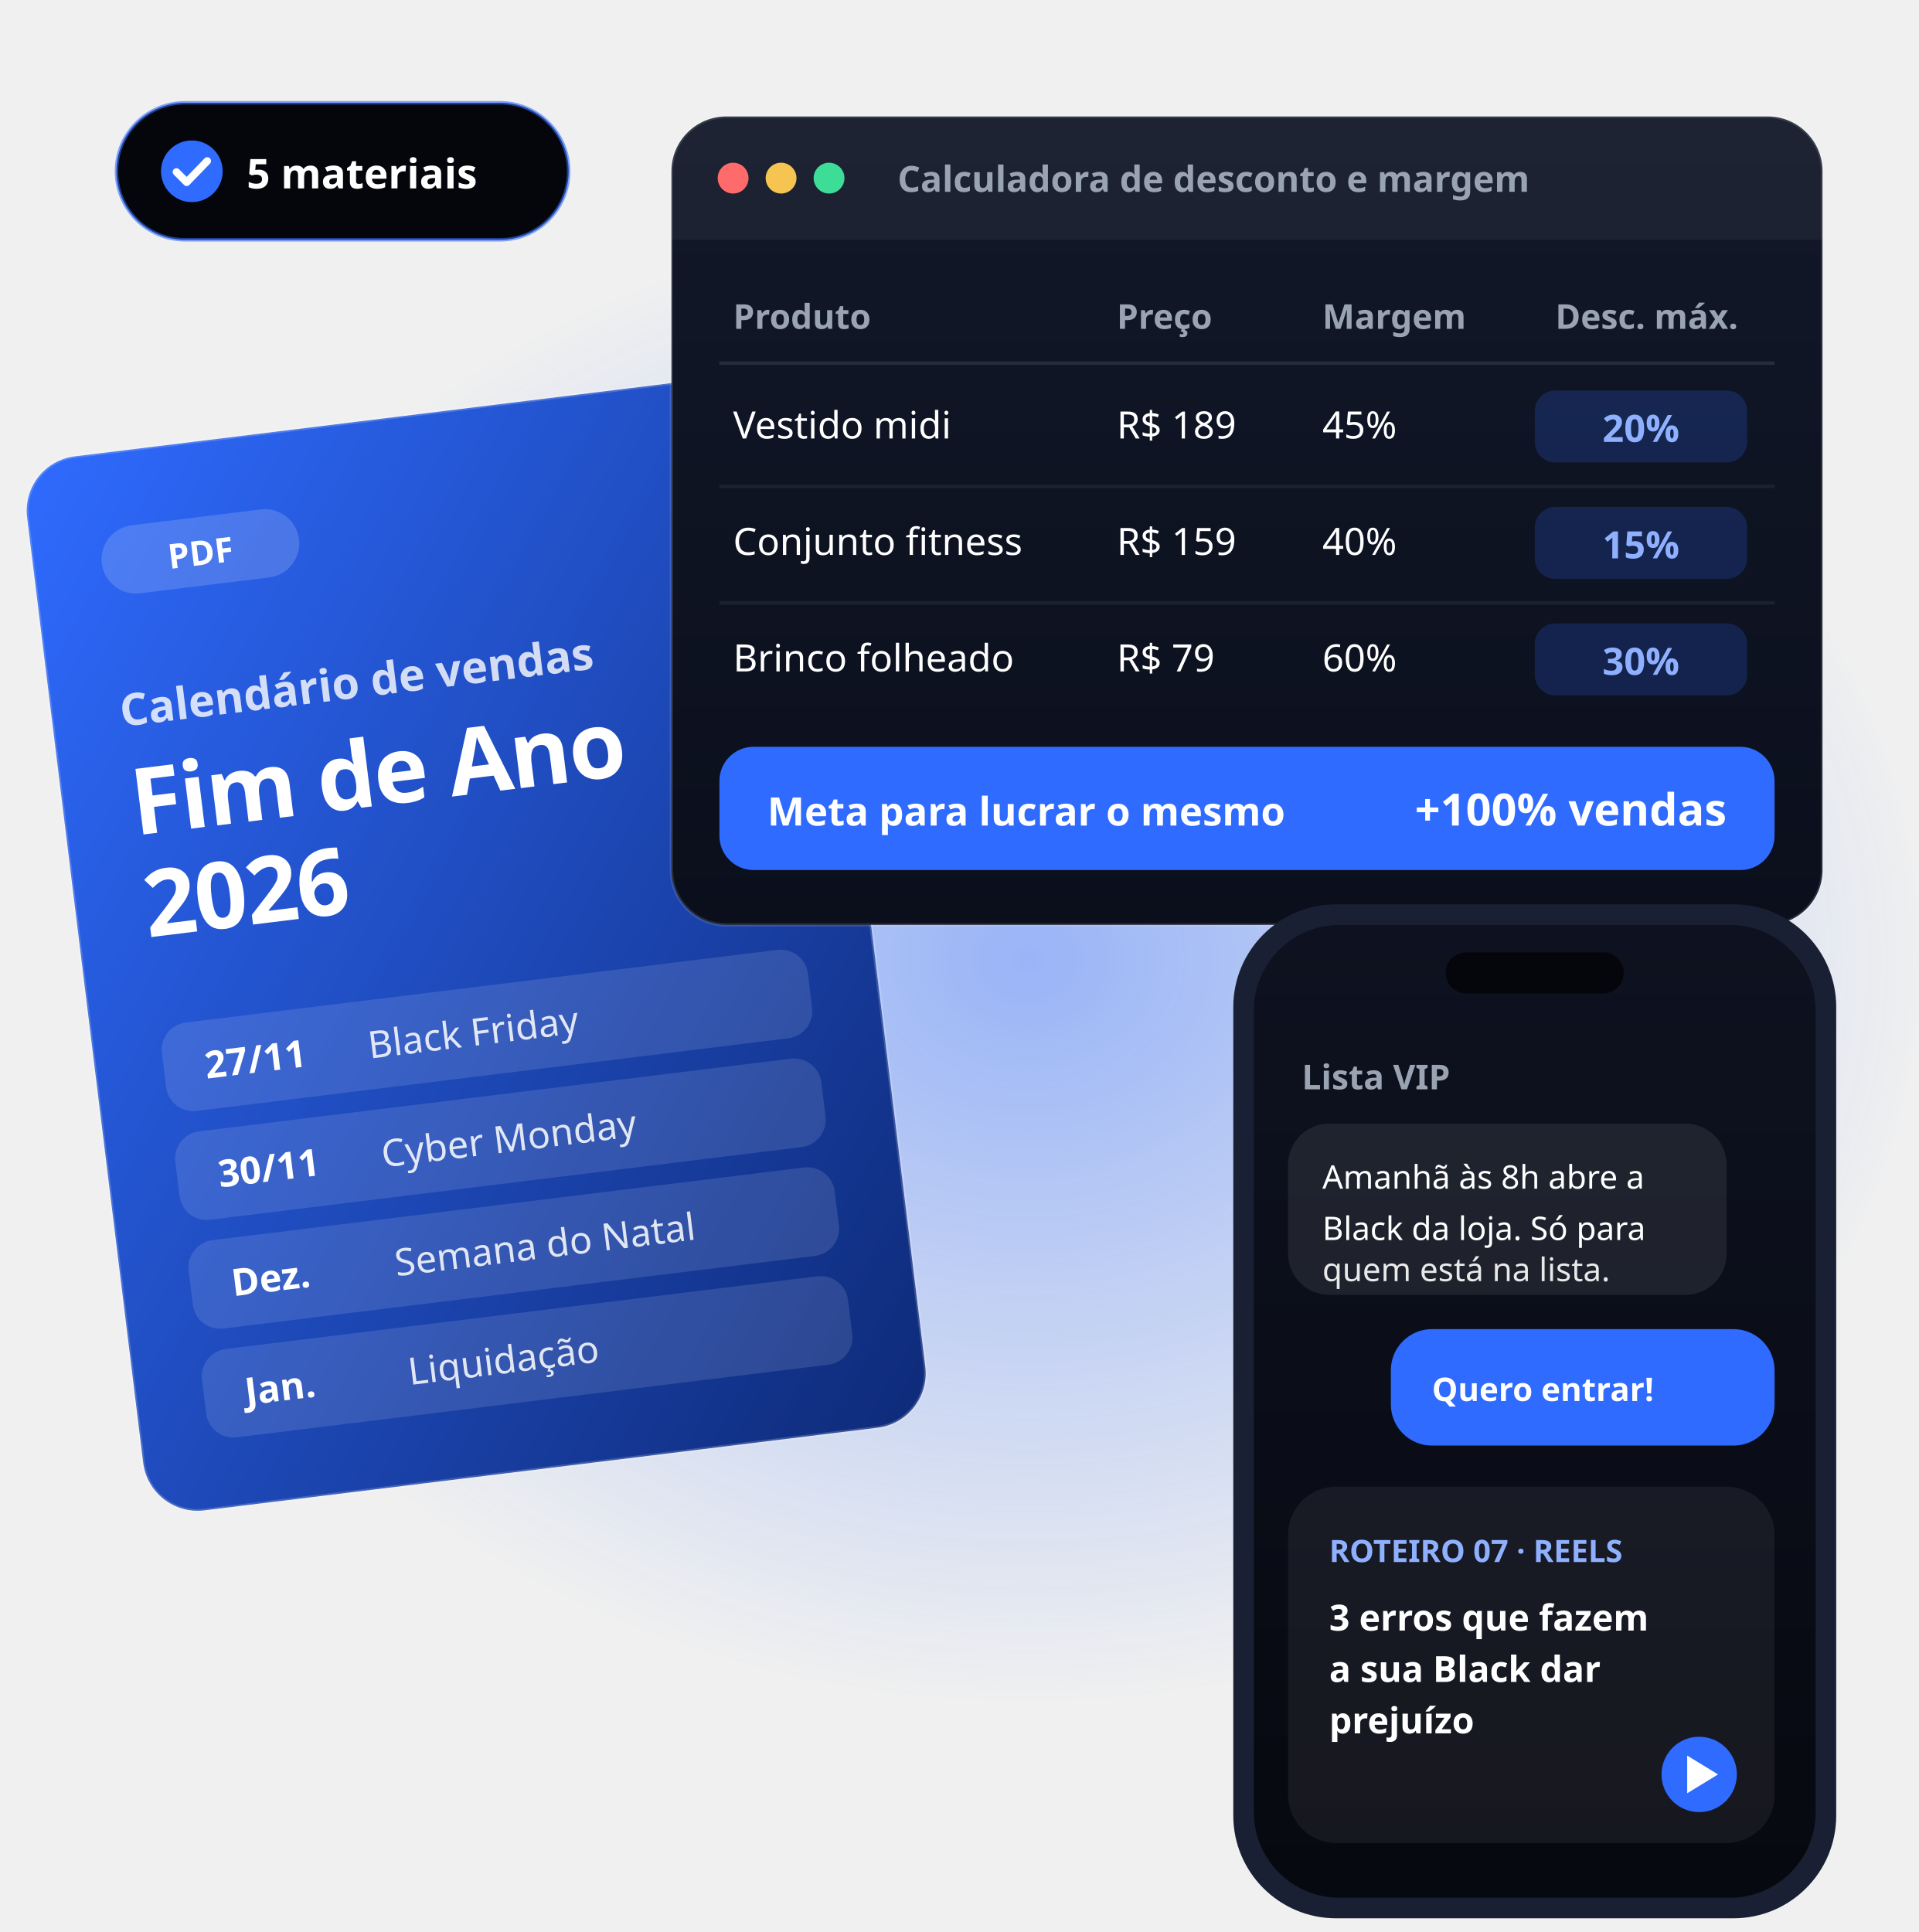
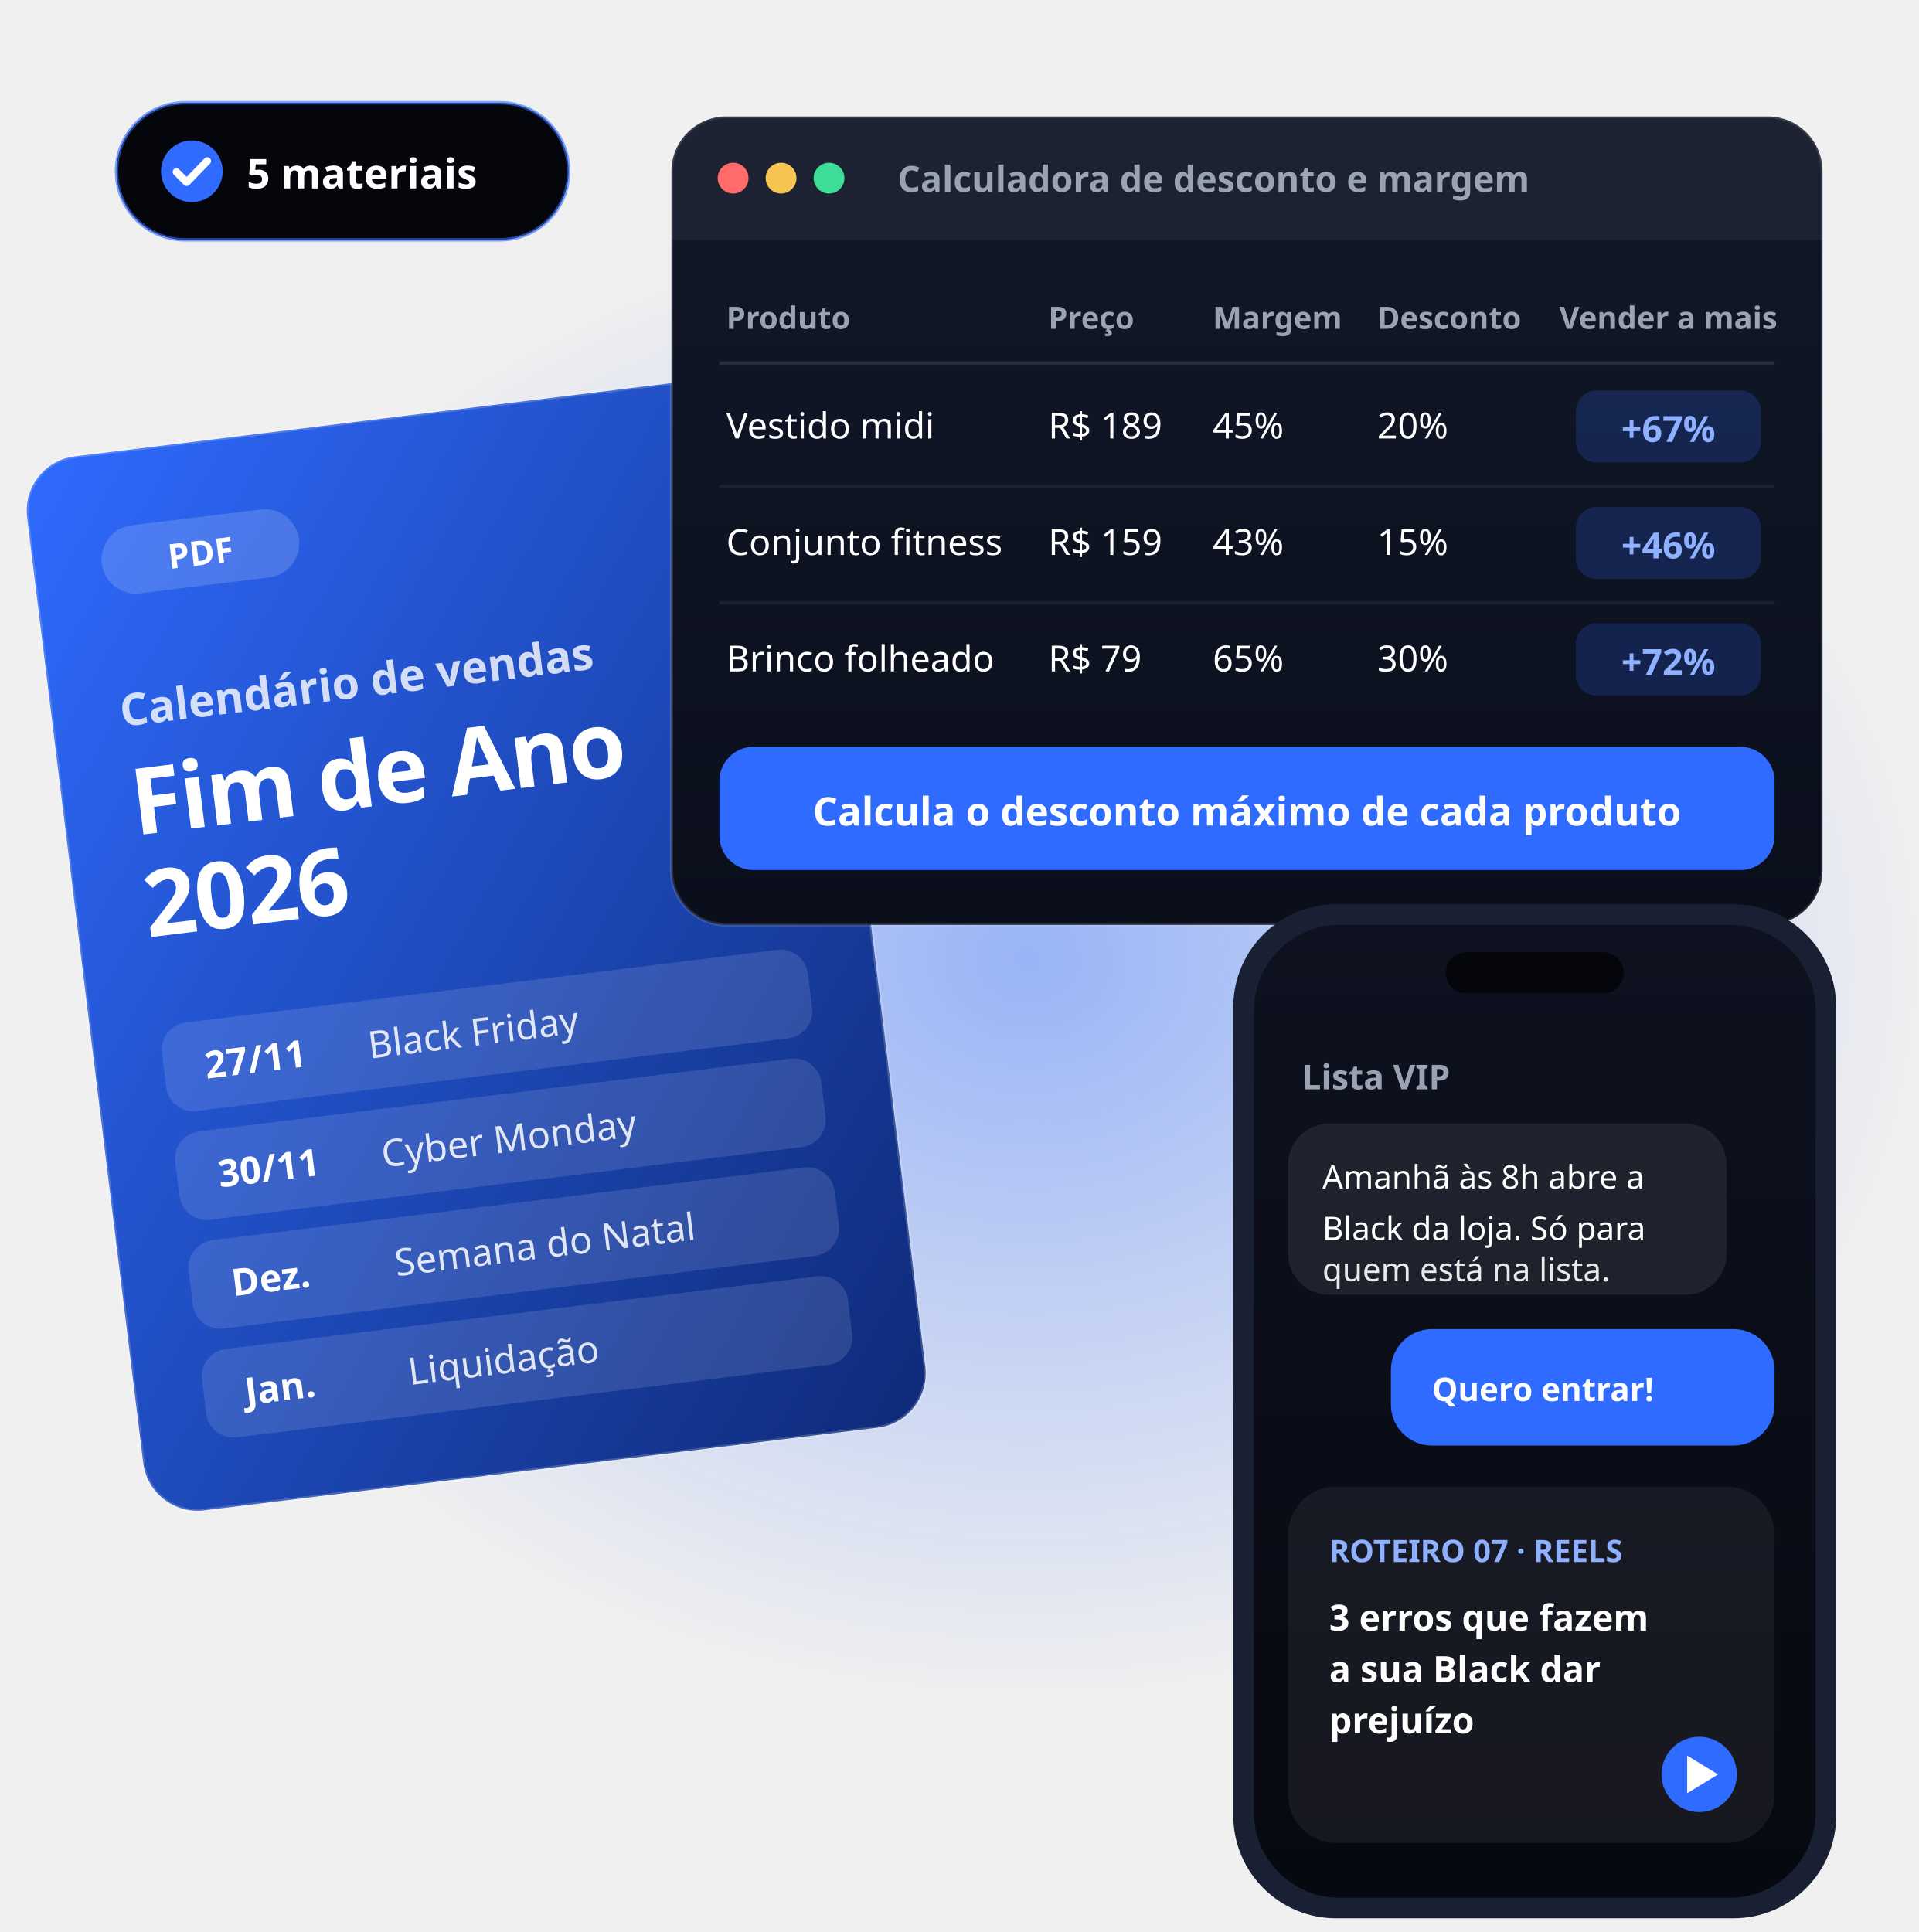
<svg xmlns="http://www.w3.org/2000/svg" viewBox="0 0 560 564" role="img" aria-labelledby="mk-t" font-family="Poppins, system-ui, sans-serif">
  <defs>
    <linearGradient id="mk-pdf" x1="0" y1="0" x2="1" y2="1">
      <stop offset="0" stop-color="#2F6BFF" />
      <stop offset="1" stop-color="#0E2A78" />
    </linearGradient>
    <linearGradient id="mk-sheet" x1="0" y1="0" x2="0" y2="1">
      <stop offset="0" stop-color="#121829" />
      <stop offset="1" stop-color="#0B0F1C" />
    </linearGradient>
    <linearGradient id="mk-phone" x1="0" y1="0" x2="0" y2="1">
      <stop offset="0" stop-color="#0E1220" />
      <stop offset="1" stop-color="#070910" />
    </linearGradient>
    <radialGradient id="mk-glow" cx="0.5" cy="0.5" r="0.5">
      <stop offset="0" stop-color="#2F6BFF" stop-opacity="0.45" />
      <stop offset="1" stop-color="#2F6BFF" stop-opacity="0" />
    </radialGradient>
  </defs>
  <ellipse cx="300" cy="280" rx="260" ry="220" fill="url(#mk-glow)" />
  <g transform="translate(24 120) rotate(-7 115 155)">
    <rect width="230" height="310" rx="16" fill="url(#mk-pdf)" />
    <rect width="230" height="310" rx="16" fill="none" stroke="#FFFFFF" stroke-opacity="0.18" />
    <rect x="20" y="22" width="58" height="20" rx="10" fill="#FFFFFF" fill-opacity="0.16" />
    <text x="49" y="36" text-anchor="middle" font-size="10" font-weight="700" fill="#FFFFFF">PDF</text>
    <text x="20" y="80" font-size="13" font-weight="700" fill="#FFFFFF" fill-opacity="0.8">Calendário de vendas</text>
    <text x="20" y="112" font-size="27" font-weight="800" fill="#FFFFFF" letter-spacing="-0.5">Fim de Ano</text>
    <text x="20" y="142" font-size="27" font-weight="800" fill="#FFFFFF" letter-spacing="-0.5">2026</text>
    <g font-size="11" font-weight="700" fill="#FFFFFF">
      <rect x="20" y="168" width="190" height="26" rx="8" fill="#FFFFFF" fill-opacity="0.12" />
      <text x="32" y="185">27/11</text>
      <text x="80" y="185" font-weight="400" fill-opacity="0.85">Black Friday</text>
      <rect x="20" y="200" width="190" height="26" rx="8" fill="#FFFFFF" fill-opacity="0.12" />
      <text x="32" y="217">30/11</text>
      <text x="80" y="217" font-weight="400" fill-opacity="0.85">Cyber Monday</text>
      <rect x="20" y="232" width="190" height="26" rx="8" fill="#FFFFFF" fill-opacity="0.12" />
      <text x="32" y="249">Dez.</text>
      <text x="80" y="249" font-weight="400" fill-opacity="0.85">Semana do Natal</text>
      <rect x="20" y="264" width="190" height="26" rx="8" fill="#FFFFFF" fill-opacity="0.12" />
      <text x="32" y="281">Jan.</text>
      <text x="80" y="281" font-weight="400" fill-opacity="0.85">Liquidação</text>
    </g>
  </g>
  <g transform="translate(196 34)">
    <rect width="336" height="236" rx="16" fill="url(#mk-sheet)" />
    <rect width="336" height="236" rx="16" fill="none" stroke="#FFFFFF" stroke-opacity="0.12" />
    <path d="M0 16a16 16 0 0 1 16-16h304a16 16 0 0 1 16 16v20H0z" fill="#FFFFFF" fill-opacity="0.05" />
    <circle cx="18" cy="18" r="4.5" fill="#FF6B6B" />
    <circle cx="32" cy="18" r="4.5" fill="#F5C451" />
    <circle cx="46" cy="18" r="4.5" fill="#3DDC97" />
    <text x="66" y="22" font-size="10.5" font-weight="700" fill="#9AA3B2">Calculadora de desconto e margem</text>
-     <g font-size="10" fill="#9AA3B2" font-weight="700">
-       <text x="18" y="62">Produto</text>
-       <text x="130" y="62">Preço</text>
-       <text x="190" y="62">Margem</text>
-       <text x="258" y="62">Desc. máx.</text>
+     <g font-size="9" fill="#9AA3B2" font-weight="700">
+       <text x="16" y="62">Produto</text>
+       <text x="110" y="62">Preço</text>
+       <text x="158" y="62">Margem</text>
+       <text x="206" y="62">Desconto</text>
+       <text x="291" y="62" text-anchor="middle">Vender a mais</text>
    </g>
    <line x1="14" y1="72" x2="322" y2="72" stroke="#FFFFFF" stroke-opacity="0.1" />
-     <g font-size="11" fill="#FFFFFF">
-       <text x="18" y="94">Vestido midi</text>
-       <text x="130" y="94">R$ 189</text>
-       <text x="190" y="94">45%</text>
-       <rect x="252" y="80" width="62" height="21" rx="6" fill="#2F6BFF" fill-opacity="0.2" />
-       <text x="283" y="95" text-anchor="middle" font-weight="700" fill="#8FB0FF">20%</text>
+     <g font-size="10.5" fill="#FFFFFF">
+       <text x="16" y="94">Vestido midi</text>
+       <text x="110" y="94">R$ 189</text>
+       <text x="158" y="94">45%</text>
+       <text x="206" y="94">20%</text>
+       <rect x="264" y="80" width="54" height="21" rx="6" fill="#2F6BFF" fill-opacity="0.2" />
+       <text x="291" y="95" text-anchor="middle" font-weight="700" fill="#8FB0FF">+67%</text>
      <line x1="14" y1="108" x2="322" y2="108" stroke="#FFFFFF" stroke-opacity="0.06" />
-       <text x="18" y="128">Conjunto fitness</text>
-       <text x="130" y="128">R$ 159</text>
-       <text x="190" y="128">40%</text>
-       <rect x="252" y="114" width="62" height="21" rx="6" fill="#2F6BFF" fill-opacity="0.2" />
-       <text x="283" y="129" text-anchor="middle" font-weight="700" fill="#8FB0FF">15%</text>
+       <text x="16" y="128">Conjunto fitness</text>
+       <text x="110" y="128">R$ 159</text>
+       <text x="158" y="128">43%</text>
+       <text x="206" y="128">15%</text>
+       <rect x="264" y="114" width="54" height="21" rx="6" fill="#2F6BFF" fill-opacity="0.2" />
+       <text x="291" y="129" text-anchor="middle" font-weight="700" fill="#8FB0FF">+46%</text>
      <line x1="14" y1="142" x2="322" y2="142" stroke="#FFFFFF" stroke-opacity="0.06" />
-       <text x="18" y="162">Brinco folheado</text>
-       <text x="130" y="162">R$ 79</text>
-       <text x="190" y="162">60%</text>
-       <rect x="252" y="148" width="62" height="21" rx="6" fill="#2F6BFF" fill-opacity="0.2" />
-       <text x="283" y="163" text-anchor="middle" font-weight="700" fill="#8FB0FF">30%</text>
+       <text x="16" y="162">Brinco folheado</text>
+       <text x="110" y="162">R$ 79</text>
+       <text x="158" y="162">65%</text>
+       <text x="206" y="162">30%</text>
+       <rect x="264" y="148" width="54" height="21" rx="6" fill="#2F6BFF" fill-opacity="0.2" />
+       <text x="291" y="163" text-anchor="middle" font-weight="700" fill="#8FB0FF">+72%</text>
    </g>
    <rect x="14" y="184" width="308" height="36" rx="10" fill="#2F6BFF" />
-     <text x="28" y="207" font-size="11.5" font-weight="700" fill="#FFFFFF">Meta para lucrar o mesmo</text>
-     <text x="308" y="207" text-anchor="end" font-size="13" font-weight="800" fill="#FFFFFF">+100% vendas</text>
+     <text x="168" y="207" text-anchor="middle" font-size="11.5" font-weight="700" fill="#FFFFFF">Calcula o desconto máximo de cada produto</text>
  </g>
  <g transform="translate(360 264)">
    <rect width="176" height="296" rx="30" fill="#1A2033" />
    <rect x="6" y="6" width="164" height="284" rx="25" fill="url(#mk-phone)" />
    <rect x="62" y="14" width="52" height="12" rx="6" fill="#05060B" />
    <text x="20" y="54" font-size="10" font-weight="700" fill="#9AA3B2">Lista VIP</text>
    <rect x="16" y="64" width="128" height="50" rx="12" fill="#FFFFFF" fill-opacity="0.08" />
    <text x="26" y="83" font-size="9.5" fill="#FFFFFF">Amanhã às 8h abre a</text>
    <text x="26" y="98" font-size="9.5" fill="#FFFFFF">Black da loja. Só para</text>
    <text x="26" y="110" font-size="9.5" fill="#FFFFFF" fill-opacity="0.9">quem está na lista.</text>
    <rect x="46" y="124" width="112" height="34" rx="12" fill="#2F6BFF" />
    <text x="58" y="145" font-size="9.5" font-weight="700" fill="#FFFFFF">Quero entrar!</text>
    <rect x="16" y="170" width="142" height="104" rx="14" fill="#FFFFFF" fill-opacity="0.06" />
    <text x="28" y="192" font-size="9" font-weight="700" fill="#8FB0FF">ROTEIRO 07 · REELS</text>
    <text x="28" y="212" font-size="10.5" font-weight="700" fill="#FFFFFF">3 erros que fazem</text>
    <text x="28" y="227" font-size="10.5" font-weight="700" fill="#FFFFFF">a sua Black dar</text>
    <text x="28" y="242" font-size="10.5" font-weight="700" fill="#FFFFFF">prejuízo</text>
    <circle cx="136" cy="254" r="11" fill="#2F6BFF" />
    <path d="M132.5 248.5v11l9-5.5z" fill="#FFFFFF" />
  </g>
  <g transform="translate(34 30)">
    <rect width="132" height="40" rx="20" fill="#05060B" stroke="#2F6BFF" stroke-opacity="0.6" />
    <circle cx="22" cy="20" r="9" fill="#2F6BFF" />
    <path d="M17.5 20.2l3 3 6-6.2" fill="none" stroke="#FFFFFF" stroke-width="2.2" stroke-linecap="round" stroke-linejoin="round" />
    <text x="38" y="25" font-size="12" font-weight="700" fill="#FFFFFF">5 materiais</text>
  </g>
</svg>
